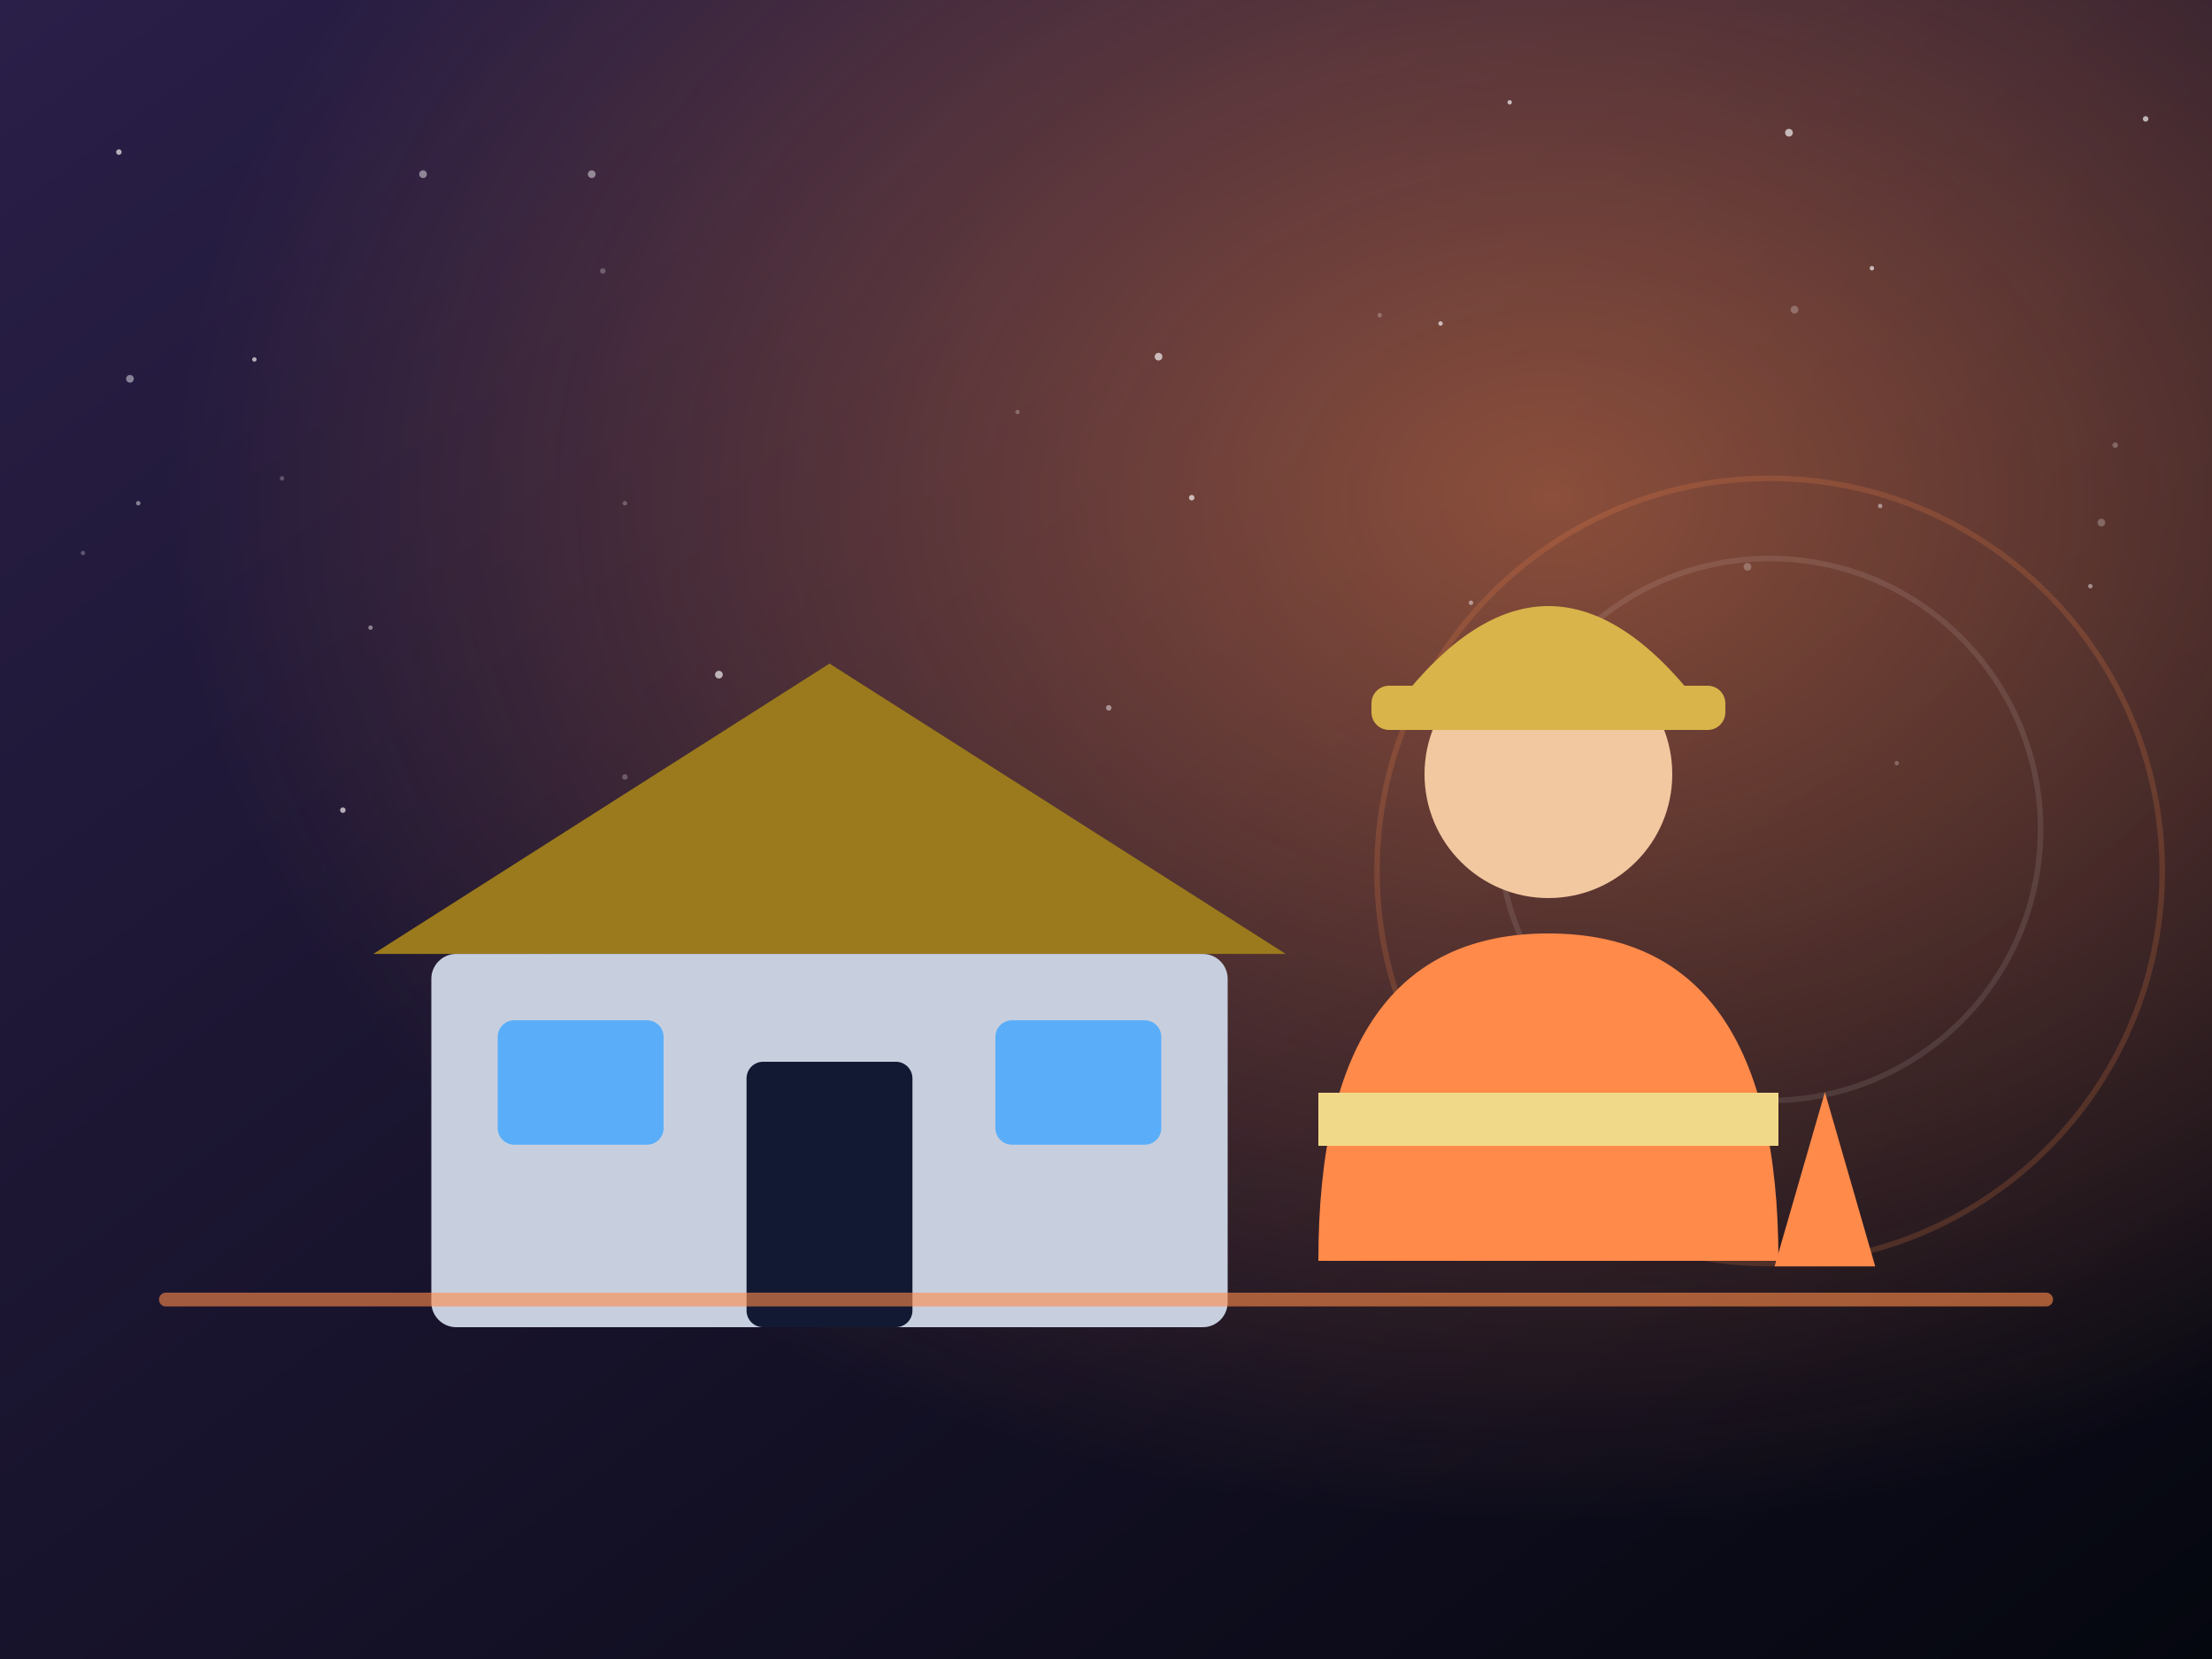
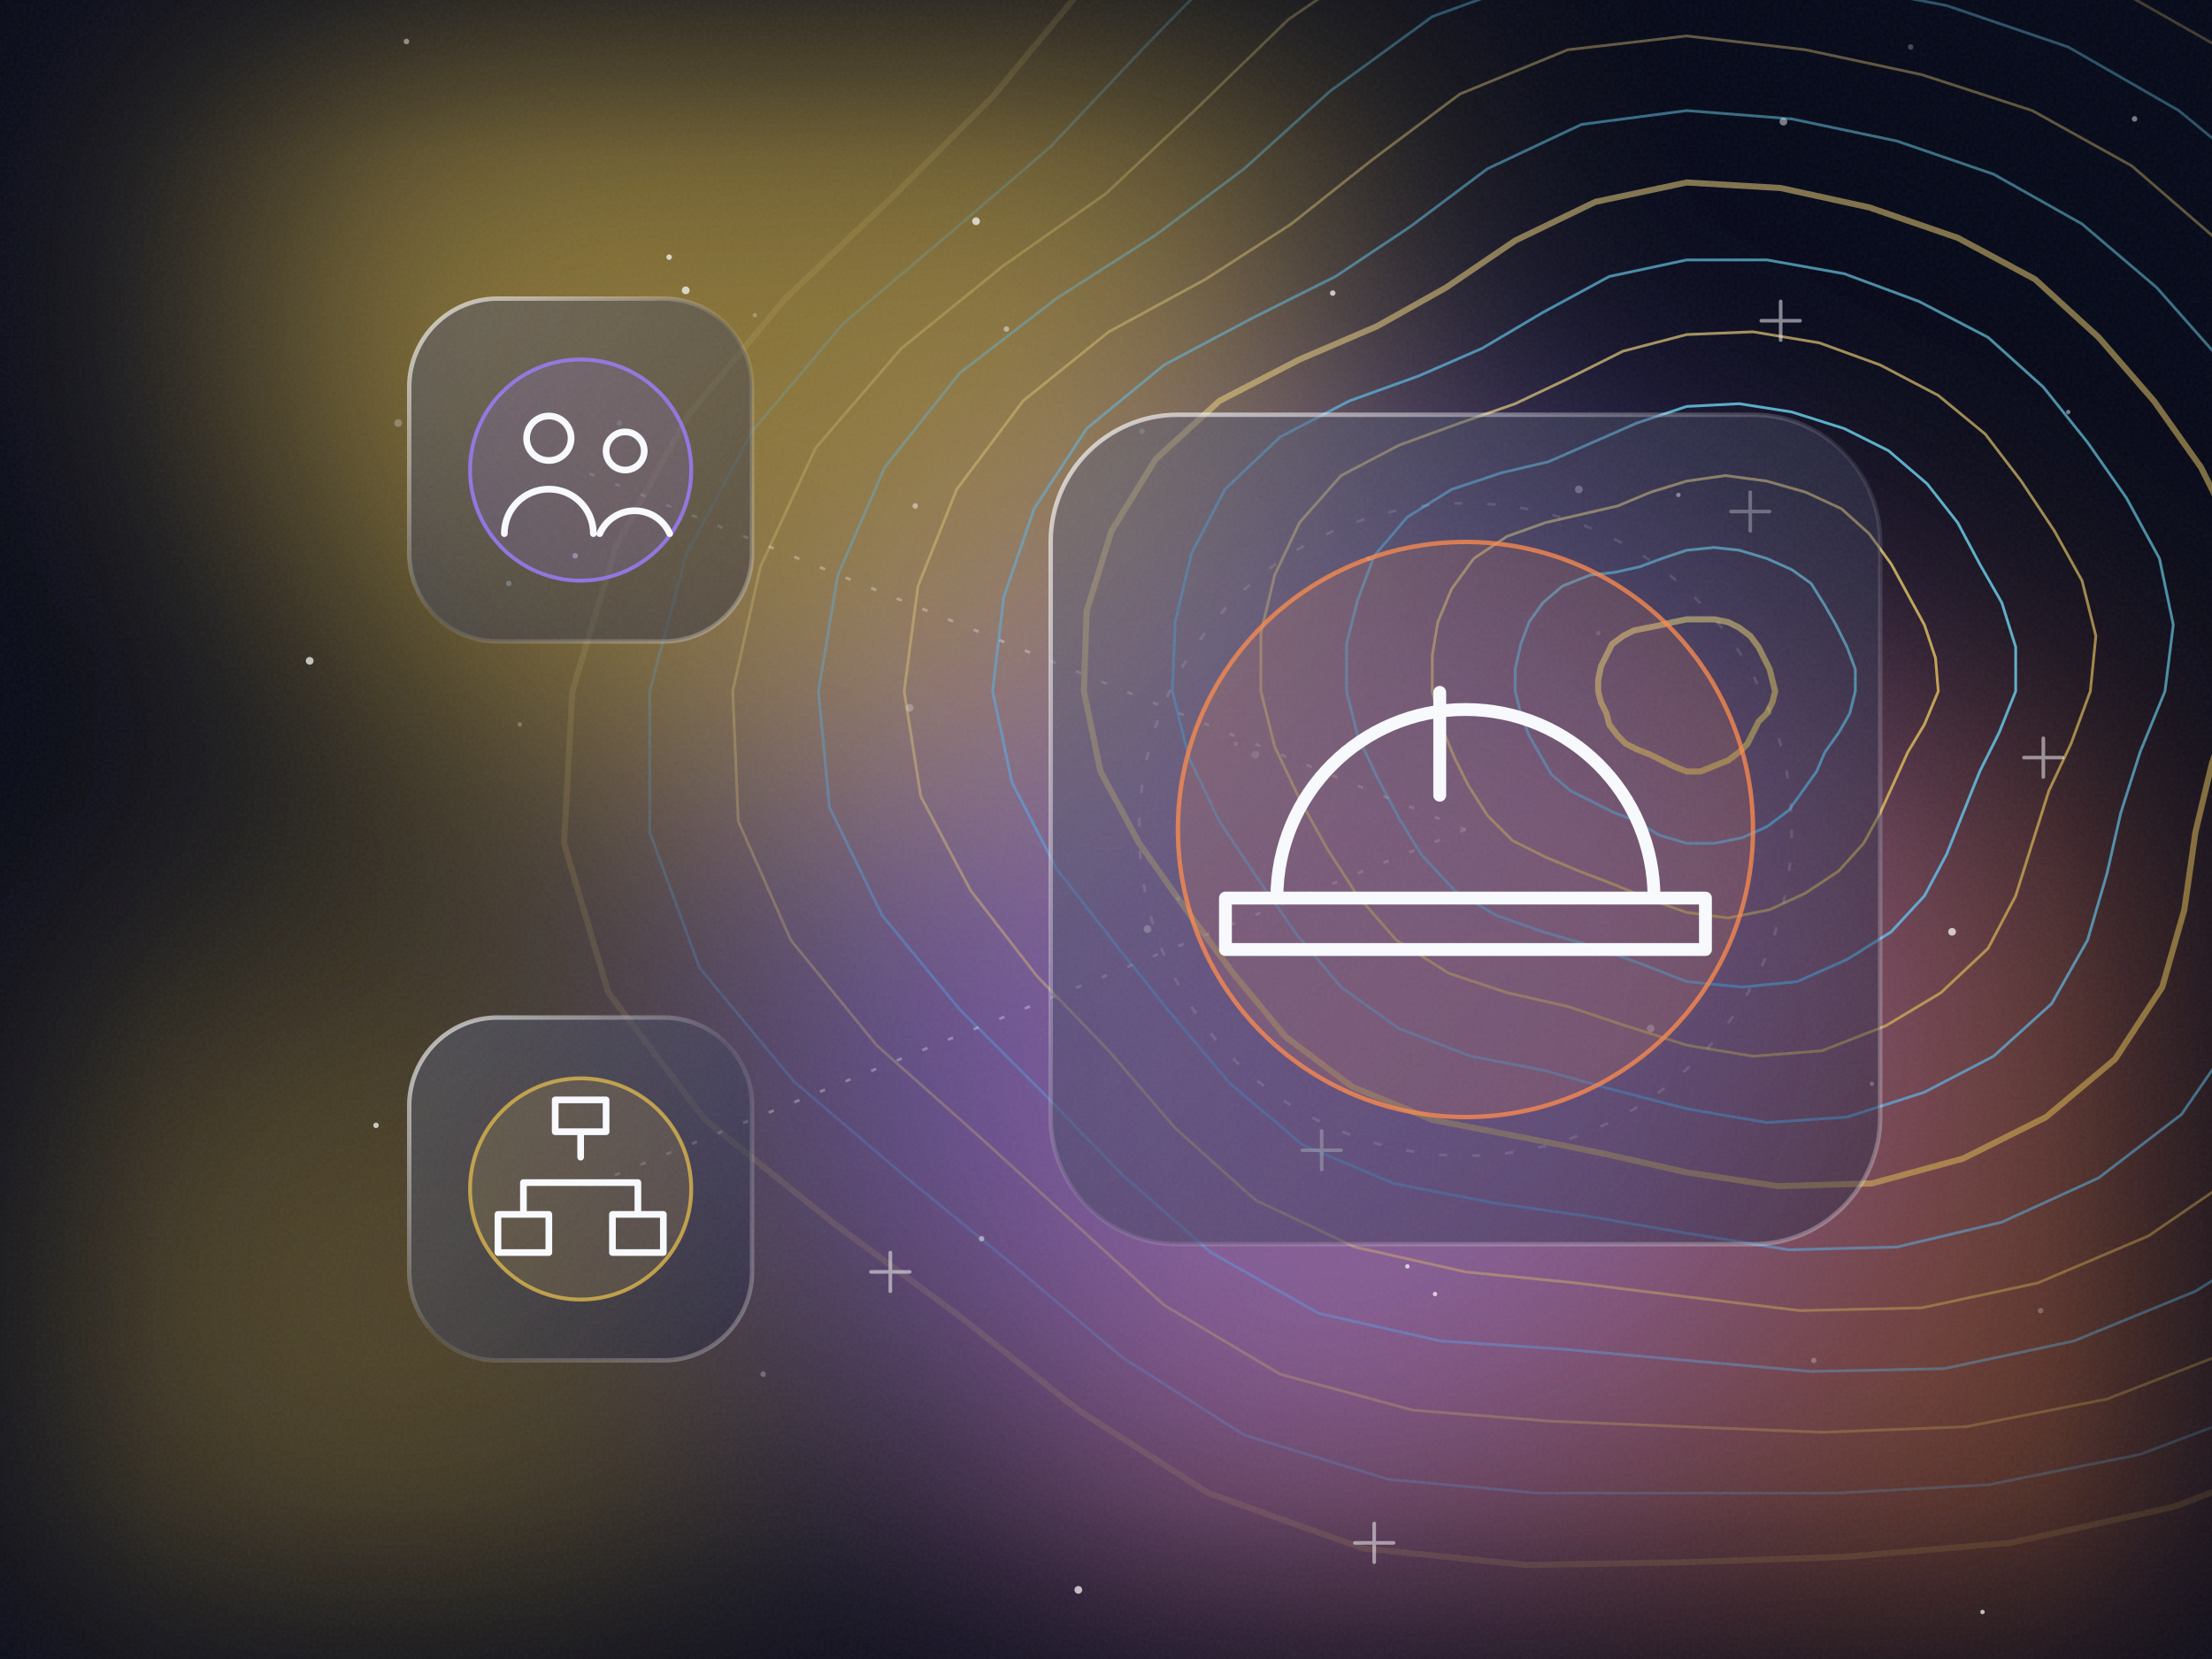
<svg xmlns="http://www.w3.org/2000/svg" viewBox="0 0 800 600" preserveAspectRatio="xMidYMid slice">
  <defs>
-     <linearGradient id="b" x1="0" y1="0" x2="1" y2="1">
-       <stop offset="0" stop-color="#2a1f48" />
-       <stop offset="1" stop-color="#05070f" />
+     <linearGradient id="gs" x1="0" y1="0" x2="1" y2="1">
+       <stop offset="0" stop-color="#fff" stop-opacity=".7" />
+       <stop offset=".5" stop-color="#fff" stop-opacity=".08" />
+       <stop offset="1" stop-color="#fff" stop-opacity=".3" />
    </linearGradient>
-     <radialGradient id="l" cx="0.7" cy="0.3" r=".62">
-       <stop offset="0" stop-color="#ff8a4a" stop-opacity=".5" />
-       <stop offset="1" stop-color="#ff8a4a" stop-opacity="0" />
+     <linearGradient id="gf" x1="0" y1="0" x2="1" y2="1">
+       <stop offset="0" stop-color="#fff" stop-opacity=".17" />
+       <stop offset="1" stop-color="#fff" stop-opacity=".03" />
+     </linearGradient>
+     <linearGradient id="st1" x1="0" y1="0" x2="1" y2="1">
+       <stop offset="0" stop-color="#f1d98a" />
+       <stop offset="1" stop-color="#d9b44a" />
+     </linearGradient>
+     <linearGradient id="st2" x1="0" y1="1" x2="1" y2="0">
+       <stop offset="0" stop-color="#3ea6ff" />
+       <stop offset="1" stop-color="#7cf0ff" />
+     </linearGradient>
+     <radialGradient id="orb">
+       <stop offset="0" stop-color="#fff6d2" />
+       <stop offset=".35" stop-color="#d9b44a" />
+       <stop offset="1" stop-color="#d9b44a" stop-opacity="0" />
    </radialGradient>
+     <filter id="grain" x="0" y="0" width="100%" height="100%">
+       <feTurbulence type="fractalNoise" baseFrequency=".85" numOctaves="2" seed="4" />
+       <feColorMatrix type="matrix" values="0 0 0 0 1  0 0 0 0 1  0 0 0 0 1  0 0 0 .55 0" />
+     </filter>
+     <filter id="b60" x="-50%" y="-50%" width="200%" height="200%">
+       <feGaussianBlur stdDeviation="60" />
+     </filter>
+     <filter id="b24" x="-50%" y="-50%" width="200%" height="200%">
+       <feGaussianBlur stdDeviation="24" />
+     </filter>
  </defs>
-   <rect width="800" height="600" fill="url(#b)" />
-   <rect width="800" height="600" fill="url(#l)" />
-   <circle cx="153" cy="63" r="1.4" fill="#fff" opacity="0.45" />
-   <circle cx="765" cy="161" r="1" fill="#fff" opacity="0.25" />
-   <circle cx="102" cy="173" r="0.8" fill="#fff" opacity="0.25" />
-   <circle cx="226" cy="182" r="0.8" fill="#fff" opacity="0.25" />
-   <circle cx="214" cy="63" r="1.4" fill="#fff" opacity="0.45" />
-   <circle cx="124" cy="293" r="1" fill="#fff" opacity="0.65" />
-   <circle cx="419" cy="129" r="1.4" fill="#fff" opacity="0.65" />
-   <circle cx="647" cy="48" r="1.4" fill="#fff" opacity="0.65" />
-   <circle cx="597" cy="249" r="0.8" fill="#fff" opacity="0.45" />
-   <circle cx="760" cy="189" r="1.4" fill="#fff" opacity="0.25" />
-   <circle cx="226" cy="281" r="1" fill="#fff" opacity="0.25" />
-   <circle cx="43" cy="55" r="1" fill="#fff" opacity="0.65" />
-   <circle cx="134" cy="227" r="0.8" fill="#fff" opacity="0.45" />
-   <circle cx="260" cy="244" r="1.4" fill="#fff" opacity="0.65" />
-   <circle cx="30" cy="200" r="0.8" fill="#fff" opacity="0.25" />
-   <circle cx="632" cy="205" r="1.4" fill="#fff" opacity="0.25" />
-   <circle cx="47" cy="137" r="1.4" fill="#fff" opacity="0.45" />
-   <circle cx="521" cy="117" r="0.8" fill="#fff" opacity="0.65" />
-   <circle cx="677" cy="97" r="0.8" fill="#fff" opacity="0.65" />
-   <circle cx="649" cy="112" r="1.4" fill="#fff" opacity="0.25" />
-   <circle cx="368" cy="149" r="0.8" fill="#fff" opacity="0.25" />
-   <circle cx="680" cy="183" r="0.8" fill="#fff" opacity="0.45" />
-   <circle cx="776" cy="43" r="1" fill="#fff" opacity="0.65" />
-   <circle cx="431" cy="180" r="1" fill="#fff" opacity="0.65" />
-   <circle cx="573" cy="268" r="0.8" fill="#fff" opacity="0.45" />
-   <circle cx="532" cy="218" r="0.8" fill="#fff" opacity="0.45" />
-   <circle cx="499" cy="114" r="0.8" fill="#fff" opacity="0.25" />
-   <circle cx="218" cy="98" r="1" fill="#fff" opacity="0.25" />
-   <circle cx="50" cy="182" r="0.8" fill="#fff" opacity="0.45" />
-   <circle cx="756" cy="212" r="0.8" fill="#fff" opacity="0.45" />
-   <circle cx="92" cy="130" r="0.8" fill="#fff" opacity="0.65" />
-   <circle cx="546" cy="37" r="0.8" fill="#fff" opacity="0.65" />
-   <circle cx="686" cy="276" r="0.8" fill="#fff" opacity="0.25" />
-   <circle cx="401" cy="256" r="1" fill="#fff" opacity="0.45" />
-   <circle cx="640" cy="315" r="142" fill="none" opacity="0.18" stroke="#ff8a4a" stroke-width="2" />
-   <circle cx="640" cy="300" r="98" fill="none" opacity="0.1" stroke="#fff" stroke-width="2" />
-   <g transform="translate(300 360) rotate(0) scale(1.5)">
-     <polygon points="-110,-10 0,-80 110,-10" fill="#9a7a1c" opacity="1" />
-     <rect x="-96" y="-10" width="192" height="90" rx="6" fill="#c7cfdf" opacity="1" />
-     <rect x="-20" y="16" width="40" height="64" rx="4" fill="#121a33" opacity="1" />
-     <rect x="-80" y="6" width="40" height="30" rx="4" fill="#3ea6ff" opacity="0.8" />
-     <rect x="40" y="6" width="40" height="30" rx="4" fill="#3ea6ff" opacity="0.8" />
+   <rect width="800" height="600" fill="#050818" />
+   <g filter="url(#b60)">
+     <circle cx="590" cy="467" r="244" fill="#ff8a4a" opacity="0.42" />
+     <circle cx="462" cy="348" r="199" fill="#9b7bff" opacity="0.52" />
+     <circle cx="283" cy="108" r="200" fill="#d9b44a" opacity="0.62" />
+     <circle cx="140" cy="472" r="150" fill="#d9b44a" opacity=".35" />
  </g>
-   <g transform="translate(560 360) rotate(0) scale(1.6)">
-     <g transform="translate(0 0) rotate(0) scale(1)">
-       <circle cx="0" cy="-50" r="28" fill="#f2c8a0" opacity="1" />
-       <path d="M-34 -66Q0 -110 34 -66Z" fill="#d9b44a" opacity="1" />
-       <rect x="-40" y="-70" width="80" height="10" rx="4" fill="#d9b44a" opacity="1" />
-       <path d="M-52 60Q-52 -14 0 -14Q52 -14 52 60Z" fill="#ff8a4a" opacity="1" />
-       <rect x="-52" y="22" width="104" height="12" rx="0" fill="#f1d98a" opacity="1" />
-     </g>
+   <path d="M642 250 L641 254 L639 258 L636 261 L634 265 L632 269 L629 272 L625 275 L620 277 L615 279 L610 279 L605 277 L601 275 L597 273 L592 271 L588 269 L585 266 L582 262 L581 258 L579 254 L578 250 L578 246 L579 241 L581 237 L583 233 L587 230 L591 228 L596 227 L601 226 L605 225 L610 224 L615 224 L620 224 L625 225 L629 227 L633 230 L636 234 L638 238 L640 242 L641 246Z" fill="none" stroke="url(#st1)" stroke-width="2.2" stroke-opacity="0.95" />
+   <path d="M671 250 L669 258 L665 265 L660 272 L657 279 L652 286 L647 293 L639 299 L630 303 L620 305 L610 305 L600 302 L592 297 L584 294 L576 290 L568 286 L561 280 L557 273 L553 266 L550 258 L548 250 L548 242 L550 233 L553 225 L558 218 L565 212 L575 208 L584 207 L593 205 L601 202 L610 199 L620 198 L629 199 L639 202 L648 206 L655 211 L660 219 L664 226 L668 234 L671 242Z" fill="none" stroke="url(#st2)" stroke-width="1.0" stroke-opacity="0.88" />
+   <path d="M701 250 L696 262 L690 272 L685 283 L680 294 L674 305 L665 315 L653 323 L640 329 L625 332 L610 330 L596 325 L584 320 L571 315 L559 310 L547 304 L538 295 L531 284 L526 274 L521 262 L518 250 L518 237 L520 225 L525 213 L533 202 L545 194 L559 189 L572 186 L585 183 L597 178 L610 174 L624 172 L639 174 L653 178 L666 184 L676 193 L684 204 L690 215 L696 226 L700 238Z" fill="none" stroke="url(#st1)" stroke-width="1.0" stroke-opacity="0.81" />
+   <path d="M729 250 L723 265 L716 279 L710 294 L704 309 L696 324 L684 337 L668 347 L650 355 L630 357 L610 355 L592 348 L575 342 L558 337 L541 331 L526 322 L514 309 L506 296 L498 281 L491 266 L487 250 L487 233 L491 217 L497 201 L509 187 L525 177 L543 171 L560 167 L576 160 L592 153 L610 147 L629 146 L648 149 L667 155 L683 163 L697 175 L708 189 L716 204 L724 218 L729 234Z" fill="none" stroke="url(#st2)" stroke-width="1.0" stroke-opacity="0.74" />
+   <path d="M756 250 L749 269 L741 286 L735 305 L729 324 L719 343 L702 359 L682 371 L659 380 L634 382 L610 378 L588 371 L567 364 L545 359 L524 352 L505 340 L491 324 L480 307 L470 289 L461 270 L456 250 L456 229 L461 208 L470 189 L485 172 L506 161 L528 153 L548 146 L567 137 L587 127 L610 121 L634 120 L658 124 L680 132 L701 143 L718 157 L731 174 L743 192 L753 210 L758 230Z" fill="none" stroke="url(#st1)" stroke-width="1.0" stroke-opacity="0.67" />
+   <path d="M783 250 L774 272 L767 294 L762 316 L755 340 L742 363 L721 382 L696 395 L668 404 L639 406 L610 401 L583 394 L558 387 L532 382 L506 372 L485 357 L469 338 L455 318 L441 297 L430 274 L424 250 L425 225 L431 200 L443 177 L463 158 L488 145 L513 136 L536 126 L558 113 L582 100 L610 94 L639 94 L667 99 L694 109 L719 122 L739 140 L755 160 L769 180 L781 202 L786 226Z" fill="none" stroke="url(#st2)" stroke-width="1.0" stroke-opacity="0.60" />
+   <path d="M809 250 L800 276 L794 301 L790 329 L782 357 L765 383 L740 404 L710 419 L677 428 L643 429 L610 424 L579 417 L549 411 L518 405 L489 393 L465 375 L446 352 L429 329 L412 305 L398 279 L392 250 L393 221 L402 192 L418 166 L441 145 L470 130 L498 118 L523 104 L548 87 L577 73 L610 66 L644 68 L676 75 L708 86 L736 101 L759 122 L779 145 L796 169 L809 195 L814 222Z" fill="none" stroke="url(#st1)" stroke-width="2.2" stroke-opacity="0.53" />
+   <path d="M834 250 L826 279 L822 309 L819 341 L809 374 L789 403 L759 426 L724 442 L686 451 L647 452 L610 446 L575 440 L540 435 L504 428 L471 414 L445 392 L423 366 L403 341 L382 314 L366 283 L359 250 L363 216 L374 184 L393 155 L421 132 L453 115 L483 100 L510 82 L538 61 L572 45 L610 40 L648 43 L686 51 L721 63 L753 81 L780 104 L803 130 L823 157 L836 187 L840 219Z" fill="none" stroke="url(#st2)" stroke-width="1.0" stroke-opacity="0.46" />
+   <path d="M859 250 L853 283 L852 317 L849 355 L837 391 L812 423 L777 447 L737 464 L695 473 L651 474 L610 469 L570 464 L530 460 L490 451 L454 434 L425 408 L401 380 L375 353 L351 322 L333 288 L327 250 L332 212 L346 177 L370 145 L401 120 L436 101 L467 81 L496 58 L528 34 L567 18 L610 13 L653 18 L695 27 L735 40 L771 60 L801 86 L827 115 L849 146 L863 180 L865 215Z" fill="none" stroke="url(#st1)" stroke-width="1.0" stroke-opacity="0.39" />
+   <path d="M884 250 L881 287 L883 326 L881 368 L865 409 L834 442 L794 467 L750 485 L703 495 L655 496 L610 492 L566 488 L521 485 L477 475 L438 453 L406 425 L377 395 L347 365 L319 331 L300 292 L296 250 L303 208 L320 169 L347 135 L382 108 L418 85 L450 61 L481 33 L518 6 L562 -10 L610 -12 L657 -7 L704 2 L748 17 L788 40 L822 68 L851 100 L874 135 L888 173 L889 212Z" fill="none" stroke="url(#st2)" stroke-width="1.0" stroke-opacity="0.33" />
+   <path d="M910 250 L911 291 L916 335 L913 382 L892 426 L856 461 L811 487 L762 506 L711 516 L659 518 L610 516 L561 514 L511 510 L463 497 L421 472 L387 441 L353 410 L317 378 L286 340 L267 297 L265 250 L275 205 L295 162 L326 126 L363 96 L400 70 L432 40 L466 7 L507 -21 L557 -36 L610 -37 L662 -32 L713 -22 L762 -6 L806 19 L843 50 L874 85 L899 124 L912 166 L913 209Z" fill="none" stroke="url(#st1)" stroke-width="1.0" stroke-opacity="0.26" />
+   <path d="M937 250 L944 295 L951 345 L945 396 L919 442 L876 478 L827 506 L774 526 L719 537 L664 540 L610 540 L556 540 L502 535 L450 519 L406 491 L367 458 L328 426 L287 391 L253 350 L235 301 L235 250 L248 201 L272 156 L305 117 L344 84 L380 53 L413 18 L450 -20 L497 -49 L552 -62 L610 -62 L667 -56 L722 -47 L776 -29 L824 -2 L864 33 L897 71 L923 113 L936 159 L937 206Z" fill="none" stroke="url(#st2)" stroke-width="1.0" stroke-opacity="0.19" />
+   <path d="M967 250 L978 300 L986 355 L977 410 L944 458 L896 495 L842 524 L786 545 L727 558 L668 563 L610 565 L552 566 L493 560 L437 540 L390 510 L347 476 L301 442 L255 405 L220 359 L204 305 L207 250 L223 197 L249 150 L284 108 L323 71 L359 35 L393 -6 L434 -46 L487 -75 L548 -87 L610 -86 L671 -81 L732 -72 L790 -53 L841 -23 L884 15 L919 57 L946 103 L959 153 L962 202Z" fill="none" stroke="url(#st1)" stroke-width="2.2" stroke-opacity="0.12" />
+   <circle cx="188" cy="262" r="0.8" fill="#fff" opacity="0.25" />
+   <circle cx="748" cy="149" r="0.8" fill="#fff" opacity="0.45" />
+   <circle cx="355" cy="448" r="1" fill="#fff" opacity="0.45" />
+   <circle cx="144" cy="153" r="1.4" fill="#fff" opacity="0.25" />
+   <circle cx="136" cy="407" r="1" fill="#fff" opacity="0.7" />
+   <circle cx="656" cy="492" r="1" fill="#fff" opacity="0.25" />
+   <circle cx="147" cy="15" r="1" fill="#fff" opacity="0.45" />
+   <circle cx="390" cy="575" r="1.4" fill="#fff" opacity="0.7" />
+   <circle cx="276" cy="497" r="1" fill="#fff" opacity="0.25" />
+   <circle cx="248" cy="105" r="1.4" fill="#fff" opacity="0.7" />
+   <circle cx="208" cy="201" r="1" fill="#fff" opacity="0.7" />
+   <circle cx="415" cy="336" r="1.4" fill="#fff" opacity="0.45" />
+   <circle cx="706" cy="337" r="1.4" fill="#fff" opacity="0.7" />
+   <circle cx="447" cy="269" r="0.8" fill="#fff" opacity="0.25" />
+   <circle cx="364" cy="119" r="1" fill="#fff" opacity="0.45" />
+   <circle cx="329" cy="256" r="1.4" fill="#fff" opacity="0.25" />
+   <circle cx="738" cy="474" r="1" fill="#fff" opacity="0.25" />
+   <circle cx="495" cy="202" r="0.8" fill="#fff" opacity="0.7" />
+   <circle cx="571" cy="177" r="1.4" fill="#fff" opacity="0.45" />
+   <circle cx="645" cy="44" r="1.4" fill="#fff" opacity="0.45" />
+   <circle cx="717" cy="583" r="0.8" fill="#fff" opacity="0.7" />
+   <circle cx="454" cy="273" r="1.4" fill="#fff" opacity="0.25" />
+   <circle cx="509" cy="458" r="0.8" fill="#fff" opacity="0.7" />
+   <circle cx="112" cy="239" r="1.4" fill="#fff" opacity="0.7" />
+   <circle cx="273" cy="114" r="0.8" fill="#fff" opacity="0.25" />
+   <circle cx="482" cy="106" r="1" fill="#fff" opacity="0.7" />
+   <circle cx="353" cy="80" r="1.4" fill="#fff" opacity="0.7" />
+   <circle cx="184" cy="211" r="1" fill="#fff" opacity="0.45" />
+   <circle cx="607" cy="179" r="0.8" fill="#fff" opacity="0.7" />
+   <circle cx="242" cy="93" r="1" fill="#fff" opacity="0.7" />
+   <circle cx="426" cy="325" r="0.8" fill="#fff" opacity="0.25" />
+   <circle cx="331" cy="183" r="1" fill="#fff" opacity="0.45" />
+   <circle cx="597" cy="372" r="1.4" fill="#fff" opacity="0.45" />
+   <circle cx="772" cy="43" r="1" fill="#fff" opacity="0.45" />
+   <circle cx="519" cy="468" r="0.8" fill="#fff" opacity="0.7" />
+   <circle cx="224" cy="153" r="1" fill="#fff" opacity="0.25" />
+   <circle cx="691" cy="17" r="1" fill="#fff" opacity="0.25" />
+   <circle cx="413" cy="156" r="1" fill="#fff" opacity="0.25" />
+   <circle cx="578" cy="229" r="0.8" fill="#fff" opacity="0.25" />
+   <circle cx="677" cy="392" r="0.8" fill="#fff" opacity="0.45" />
+   <path d="M739 267V281M732 274H746" stroke="#fff" stroke-opacity=".5" stroke-width="1.3" stroke-linecap="round" />
+   <path d="M644 109V123M637 116H651" stroke="#fff" stroke-opacity=".5" stroke-width="1.3" stroke-linecap="round" />
+   <path d="M478 409V423M471 416H485" stroke="#fff" stroke-opacity=".5" stroke-width="1.3" stroke-linecap="round" />
+   <path d="M633 178V192M626 185H640" stroke="#fff" stroke-opacity=".5" stroke-width="1.3" stroke-linecap="round" />
+   <path d="M497 551V565M490 558H504" stroke="#fff" stroke-opacity=".5" stroke-width="1.3" stroke-linecap="round" />
+   <path d="M322 453V467M315 460H329" stroke="#fff" stroke-opacity=".5" stroke-width="1.3" stroke-linecap="round" />
+   <path d="M530 300L210 170" stroke="#fff" stroke-opacity=".3" stroke-dasharray="2 8" />
+   <path d="M530 300L210 430" stroke="#fff" stroke-opacity=".3" stroke-dasharray="2 8" />
+   <rect x="380.0" y="150.0" width="300" height="300" rx="46" fill="#0a1030" opacity=".4" />
+   <rect x="380.0" y="150.0" width="300" height="300" rx="46" fill="url(#gf)" stroke="url(#gs)" stroke-width="1.6" />
+   <circle cx="530" cy="300" r="104" fill="#ff8a4a" opacity=".13" />
+   <circle cx="530" cy="300" r="104" fill="none" stroke="#ff8a4a" stroke-opacity=".75" stroke-width="1.6" />
+   <circle cx="530" cy="300" r="118" fill="none" stroke="#fff" stroke-opacity=".12" stroke-dasharray="3 9" />
+   <g transform="translate(530 300) scale(3.1)" fill="none" stroke="#f7f9fc" stroke-width="1.5" stroke-linecap="round" stroke-linejoin="round">
+     <path d="M-22 8a22 22 0 0 1 44 0z M-28 8h56v6h-56z M-3 -16v12" />
  </g>
-   <path d="M60 470H740" fill="none" opacity="0.6" stroke="#ff8a4a" stroke-width="5" stroke-linecap="round" stroke-linejoin="round" />
-   <g transform="translate(660 430) rotate(0) scale(0.7)">
-     <polygon points="0,-50 26,40 -26,40" fill="#ff8a4a" opacity="1" />
+   <rect x="148" y="108" width="124" height="124" rx="32" fill="#0a1030" opacity=".4" />
+   <rect x="148" y="108" width="124" height="124" rx="32" fill="url(#gf)" stroke="url(#gs)" stroke-width="1.6" />
+   <circle cx="210" cy="170" r="40" fill="#9b7bff" opacity=".16" />
+   <circle cx="210" cy="170" r="40" fill="none" stroke="#9b7bff" stroke-opacity=".8" stroke-width="1.4" />
+   <g transform="translate(210 170) scale(1.15)" fill="none" stroke="#f7f9fc" stroke-width="2.1" stroke-linecap="round" stroke-linejoin="round">
+     <circle cx="-10" cy="-10" r="7" />
+     <path d="M-24 20a14 14 0 0 1 28 0" />
+     <circle cx="14" cy="-6" r="6" />
+     <path d="M6 20a12 12 0 0 1 22 0" />
  </g>
+   <rect x="148" y="368" width="124" height="124" rx="32" fill="#0a1030" opacity=".4" />
+   <rect x="148" y="368" width="124" height="124" rx="32" fill="url(#gf)" stroke="url(#gs)" stroke-width="1.6" />
+   <circle cx="210" cy="430" r="40" fill="#d9b44a" opacity=".16" />
+   <circle cx="210" cy="430" r="40" fill="none" stroke="#d9b44a" stroke-opacity=".8" stroke-width="1.4" />
+   <g transform="translate(210 430) scale(1.15)" fill="none" stroke="#f7f9fc" stroke-width="2.1" stroke-linecap="round" stroke-linejoin="round">
+     <path d="M-8 -28h16v10h-16z M-26 8h16v12h-16z M10 8h16v12h-16z M0 -18v8 M-18 8v-10h36v10" />
+   </g>
+   <rect width="800" height="600" filter="url(#grain)" opacity="0.08" />
</svg>
